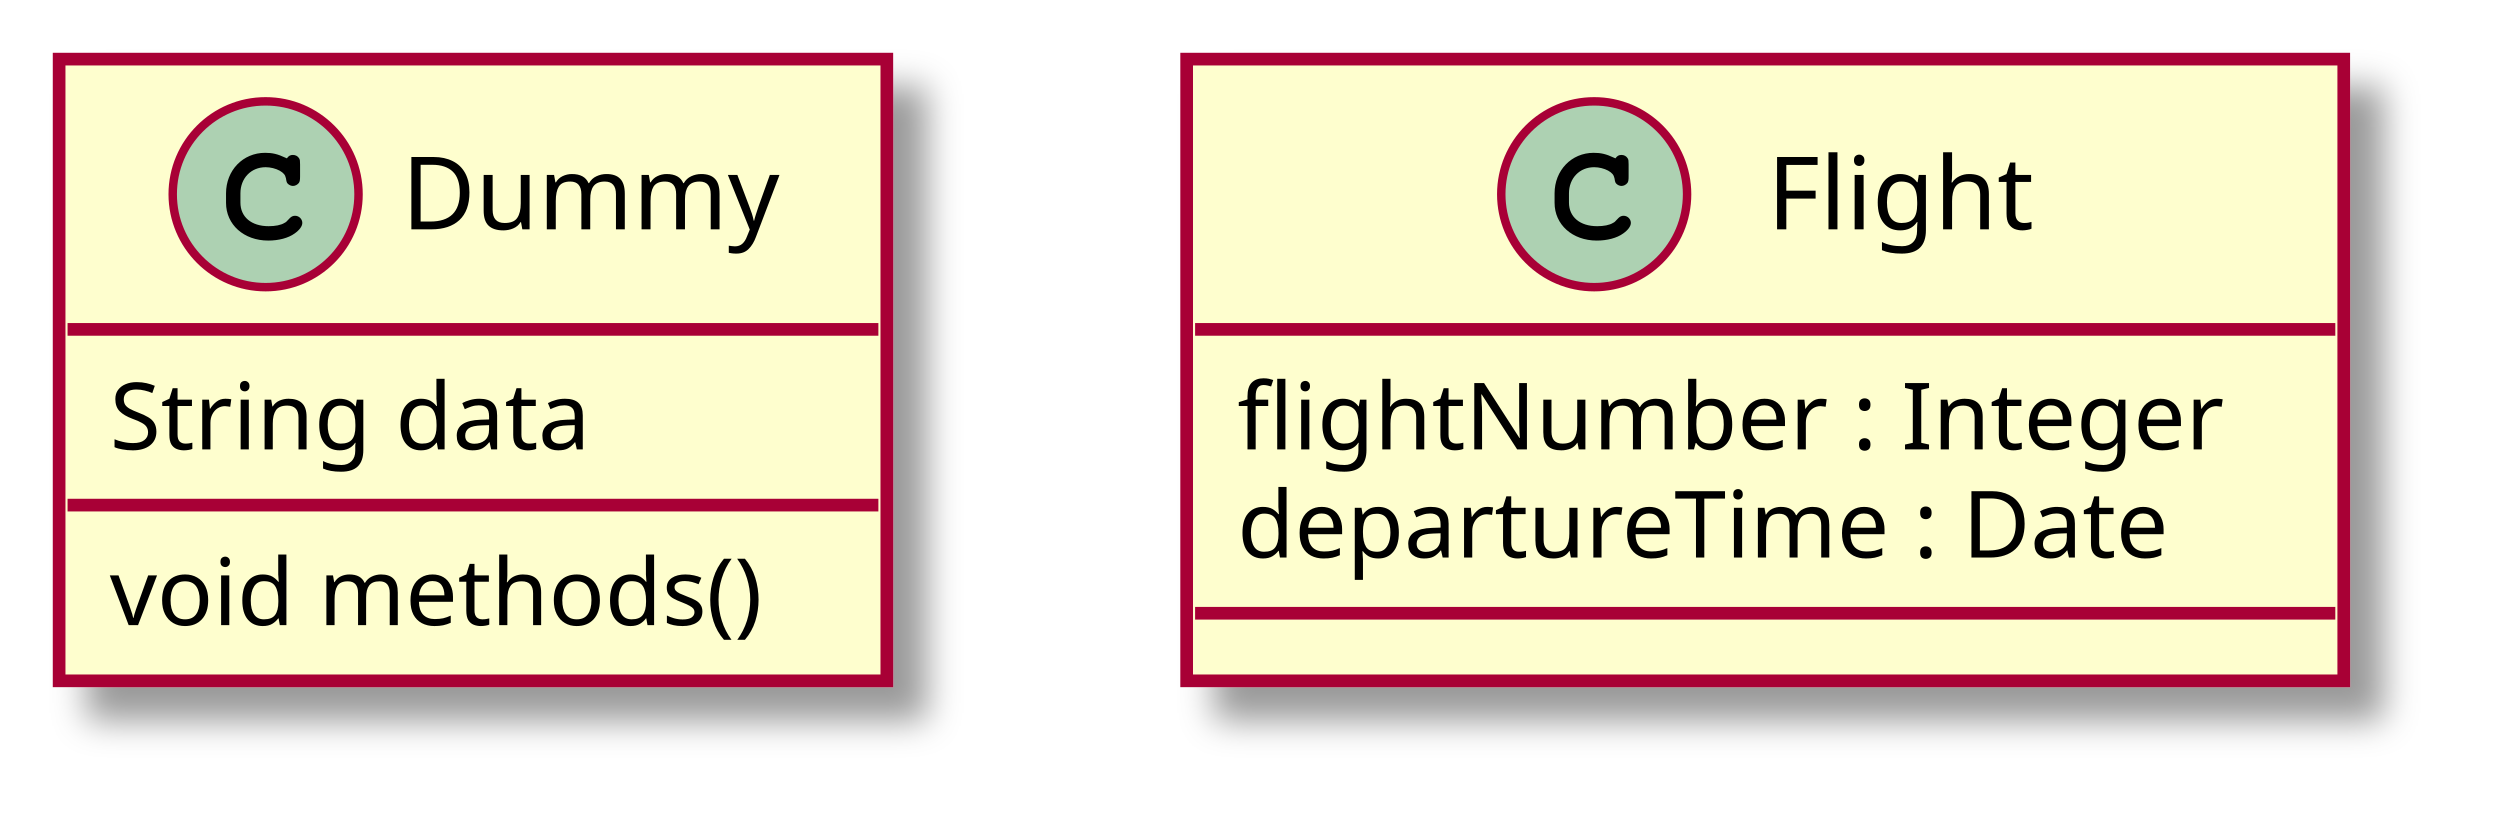
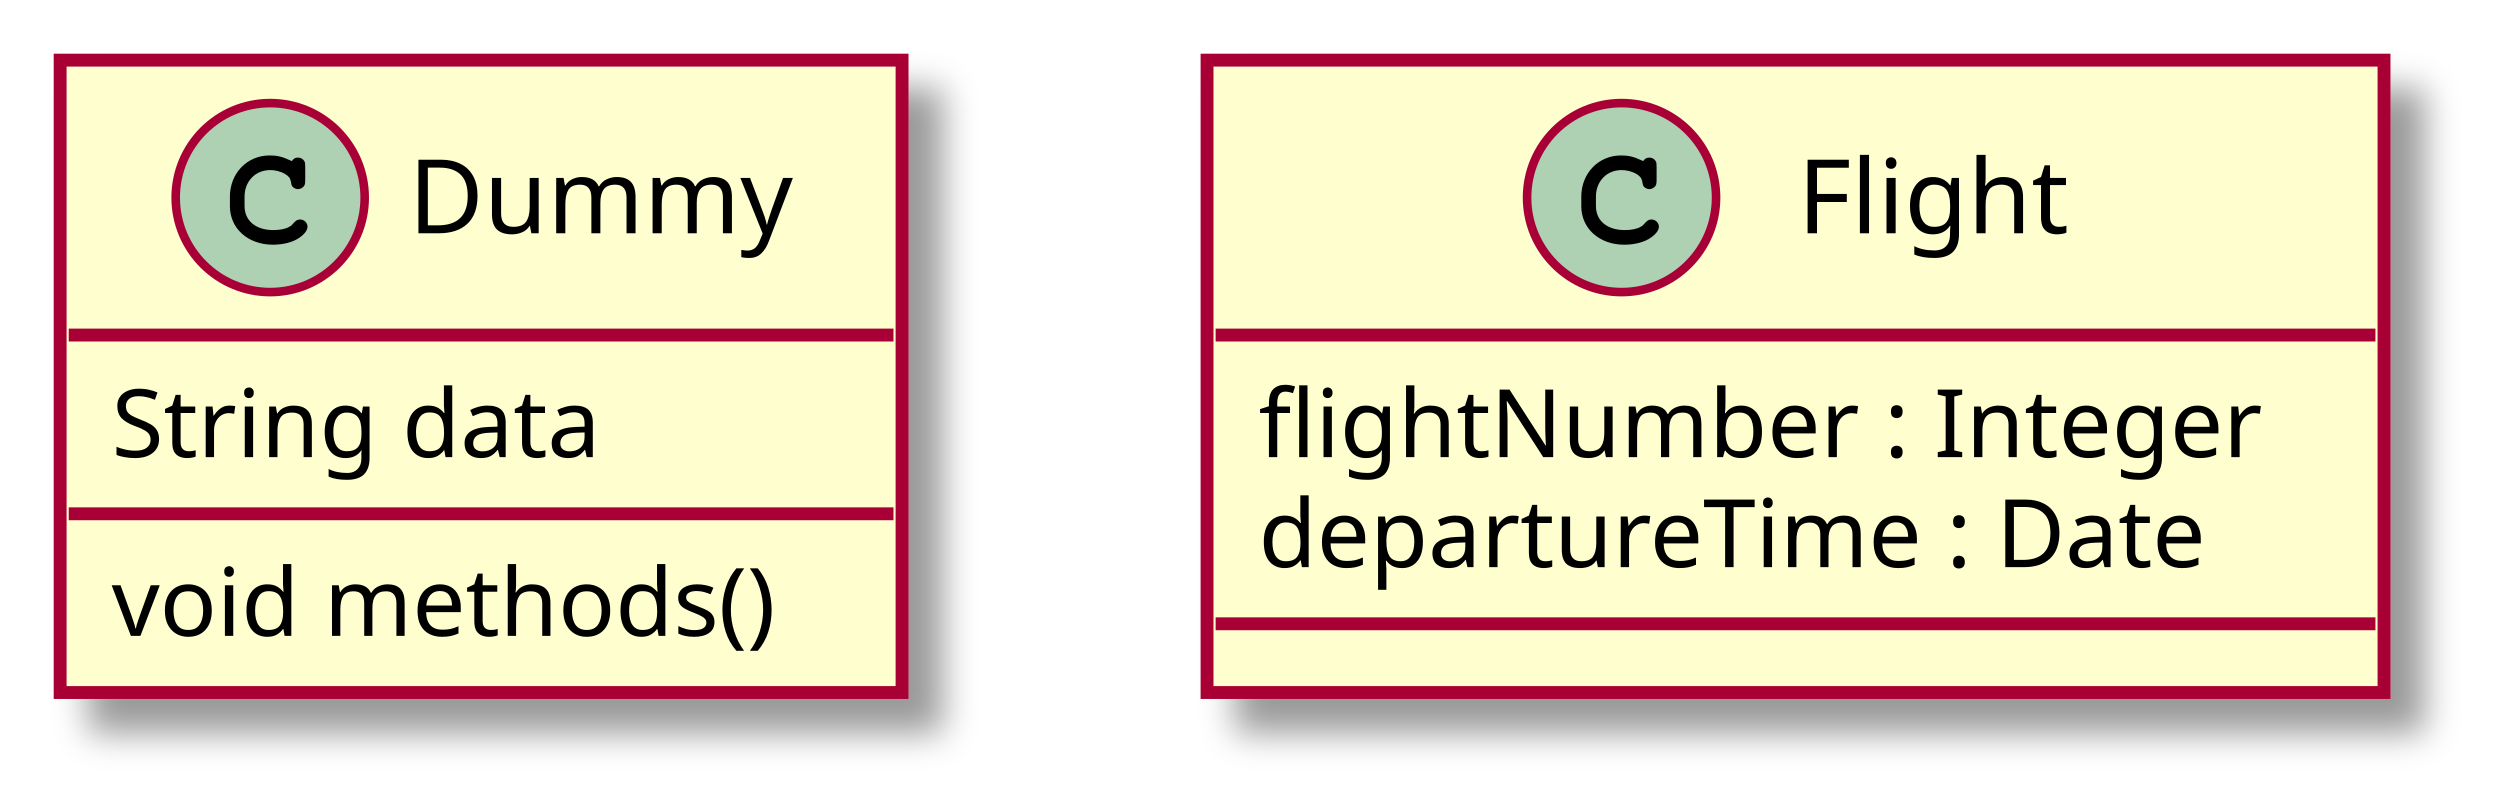
- <svg xmlns="http://www.w3.org/2000/svg" contentScriptType="application/ecmascript" contentStyleType="text/css" height="99px" preserveAspectRatio="none" style="width:296px;height:99px;" version="1.1" viewBox="0 0 296 99" width="296px" zoomAndPan="magnify">
+ <svg xmlns="http://www.w3.org/2000/svg" contentScriptType="application/ecmascript" contentStyleType="text/css" height="94px" preserveAspectRatio="none" style="width:291px;height:94px;" version="1.1" viewBox="0 0 291 94" width="291px" zoomAndPan="magnify">
  <defs>
    <filter height="300%" id="f1on6qou7afct5" width="300%" x="-1" y="-1">
      <feGaussianBlur result="blurOut" stdDeviation="2.0" />
      <feColorMatrix in="blurOut" result="blurOut2" type="matrix" values="0 0 0 0 0 0 0 0 0 0 0 0 0 0 0 0 0 0 .4 0" />
      <feOffset dx="4.0" dy="4.0" in="blurOut2" result="blurOut3" />
      <feBlend in="SourceGraphic" in2="blurOut3" mode="normal" />
    </filter>
  </defs>
  <g>
    <rect codeLine="1" fill="#FEFECE" filter="url(#f1on6qou7afct5)" height="73.609" id="Dummy" style="stroke: #A80036; stroke-width: 1.5;" width="98" x="7" y="7" />
    <ellipse cx="31.45" cy="23" fill="#ADD1B2" rx="11" ry="11" style="stroke: #A80036; stroke-width: 1.0;" />
    <path d="M33.794,18.672 C32.856,18.234 32.263,18.094 31.387,18.094 C28.762,18.094 26.762,20.172 26.762,22.891 L26.762,24.016 C26.762,26.594 28.872,28.484 31.762,28.484 C32.981,28.484 34.138,28.188 34.888,27.641 C35.466,27.234 35.794,26.781 35.794,26.391 C35.794,25.938 35.403,25.547 34.934,25.547 C34.716,25.547 34.513,25.625 34.325,25.812 C33.872,26.297 33.872,26.297 33.684,26.391 C33.263,26.656 32.575,26.781 31.809,26.781 C29.762,26.781 28.466,25.688 28.466,23.984 L28.466,22.891 C28.466,21.109 29.716,19.797 31.45,19.797 C32.028,19.797 32.638,19.953 33.106,20.203 C33.591,20.484 33.763,20.703 33.856,21.109 C33.919,21.516 33.95,21.641 34.091,21.766 C34.231,21.906 34.466,22.016 34.684,22.016 C34.95,22.016 35.216,21.875 35.388,21.656 C35.497,21.5 35.528,21.312 35.528,20.891 L35.528,19.469 C35.528,19.031 35.513,18.906 35.419,18.75 C35.263,18.484 34.981,18.344 34.684,18.344 C34.388,18.344 34.184,18.438 33.966,18.75 L33.794,18.672 Z " />
    <text fill="#000000" font-family="sans-serif" font-size="12" lengthAdjust="spacingAndGlyphs" textLength="45" x="47.55" y="27.154">Dummy</text>
    <line style="stroke: #A80036; stroke-width: 1.5;" x1="8" x2="104" y1="39" y2="39" />
    <text fill="#000000" font-family="sans-serif" font-size="11" lengthAdjust="spacingAndGlyphs" textLength="62" x="13" y="53.21">String data</text>
    <line style="stroke: #A80036; stroke-width: 1.5;" x1="8" x2="104" y1="59.805" y2="59.805" />
    <text fill="#000000" font-family="sans-serif" font-size="11" lengthAdjust="spacingAndGlyphs" textLength="86" x="13" y="74.015">void methods()</text>
    <rect codeLine="6" fill="#FEFECE" filter="url(#f1on6qou7afct5)" height="73.609" id="Flight" style="stroke: #A80036; stroke-width: 1.5;" width="137" x="140.5" y="7" />
    <ellipse cx="188.75" cy="23" fill="#ADD1B2" rx="11" ry="11" style="stroke: #A80036; stroke-width: 1.0;" />
    <path d="M191.094,18.672 C190.156,18.234 189.562,18.094 188.688,18.094 C186.062,18.094 184.062,20.172 184.062,22.891 L184.062,24.016 C184.062,26.594 186.172,28.484 189.062,28.484 C190.281,28.484 191.438,28.188 192.188,27.641 C192.766,27.234 193.094,26.781 193.094,26.391 C193.094,25.938 192.703,25.547 192.234,25.547 C192.016,25.547 191.812,25.625 191.625,25.812 C191.172,26.297 191.172,26.297 190.984,26.391 C190.562,26.656 189.875,26.781 189.109,26.781 C187.062,26.781 185.766,25.688 185.766,23.984 L185.766,22.891 C185.766,21.109 187.016,19.797 188.75,19.797 C189.328,19.797 189.938,19.953 190.406,20.203 C190.891,20.484 191.062,20.703 191.156,21.109 C191.219,21.516 191.25,21.641 191.391,21.766 C191.531,21.906 191.766,22.016 191.984,22.016 C192.25,22.016 192.516,21.875 192.688,21.656 C192.797,21.5 192.828,21.312 192.828,20.891 L192.828,19.469 C192.828,19.031 192.812,18.906 192.719,18.75 C192.562,18.484 192.281,18.344 191.984,18.344 C191.688,18.344 191.484,18.438 191.266,18.75 L191.094,18.672 Z " />
    <text fill="#000000" font-family="sans-serif" font-size="12" lengthAdjust="spacingAndGlyphs" textLength="32" x="209.25" y="27.154">Flight</text>
    <line style="stroke: #A80036; stroke-width: 1.5;" x1="141.5" x2="276.5" y1="39" y2="39" />
    <text fill="#000000" font-family="sans-serif" font-size="11" lengthAdjust="spacingAndGlyphs" textLength="125" x="146.5" y="53.21">flightNumber : Integer</text>
    <text fill="#000000" font-family="sans-serif" font-size="11" lengthAdjust="spacingAndGlyphs" textLength="124" x="146.5" y="66.015">departureTime : Date</text>
    <line style="stroke: #A80036; stroke-width: 1.5;" x1="141.5" x2="276.5" y1="72.609" y2="72.609" />
  </g>
</svg>
